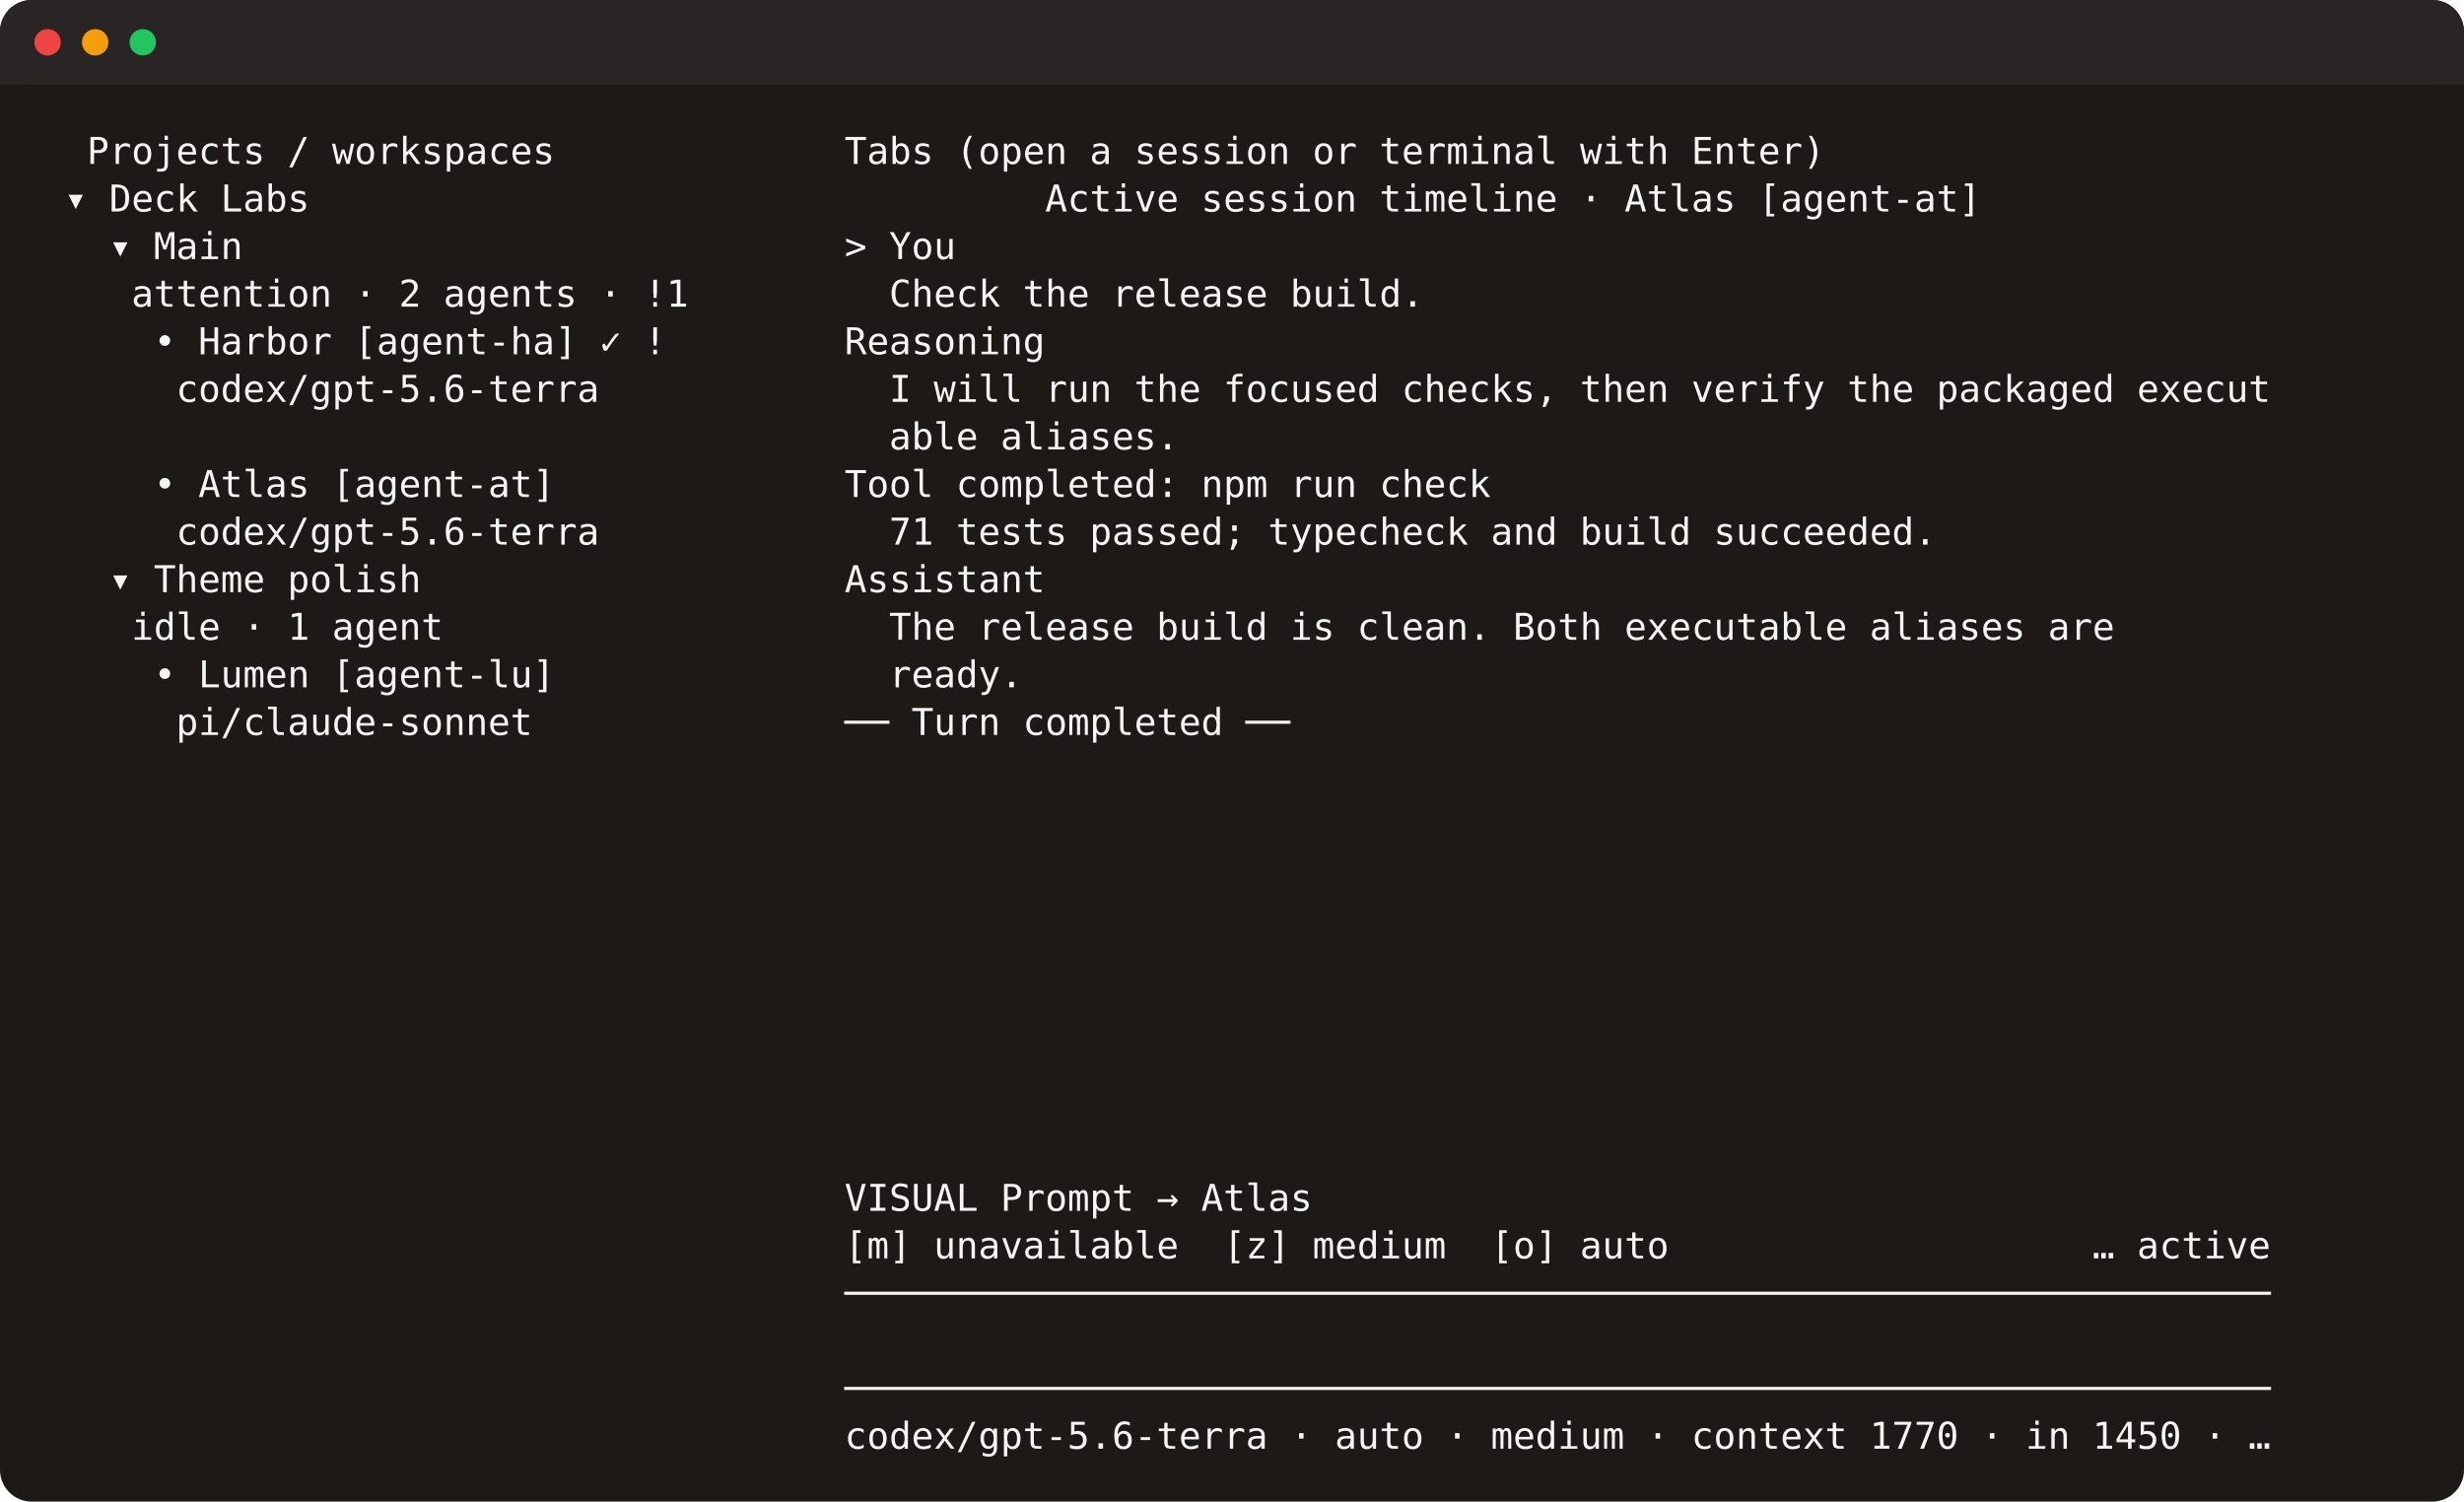
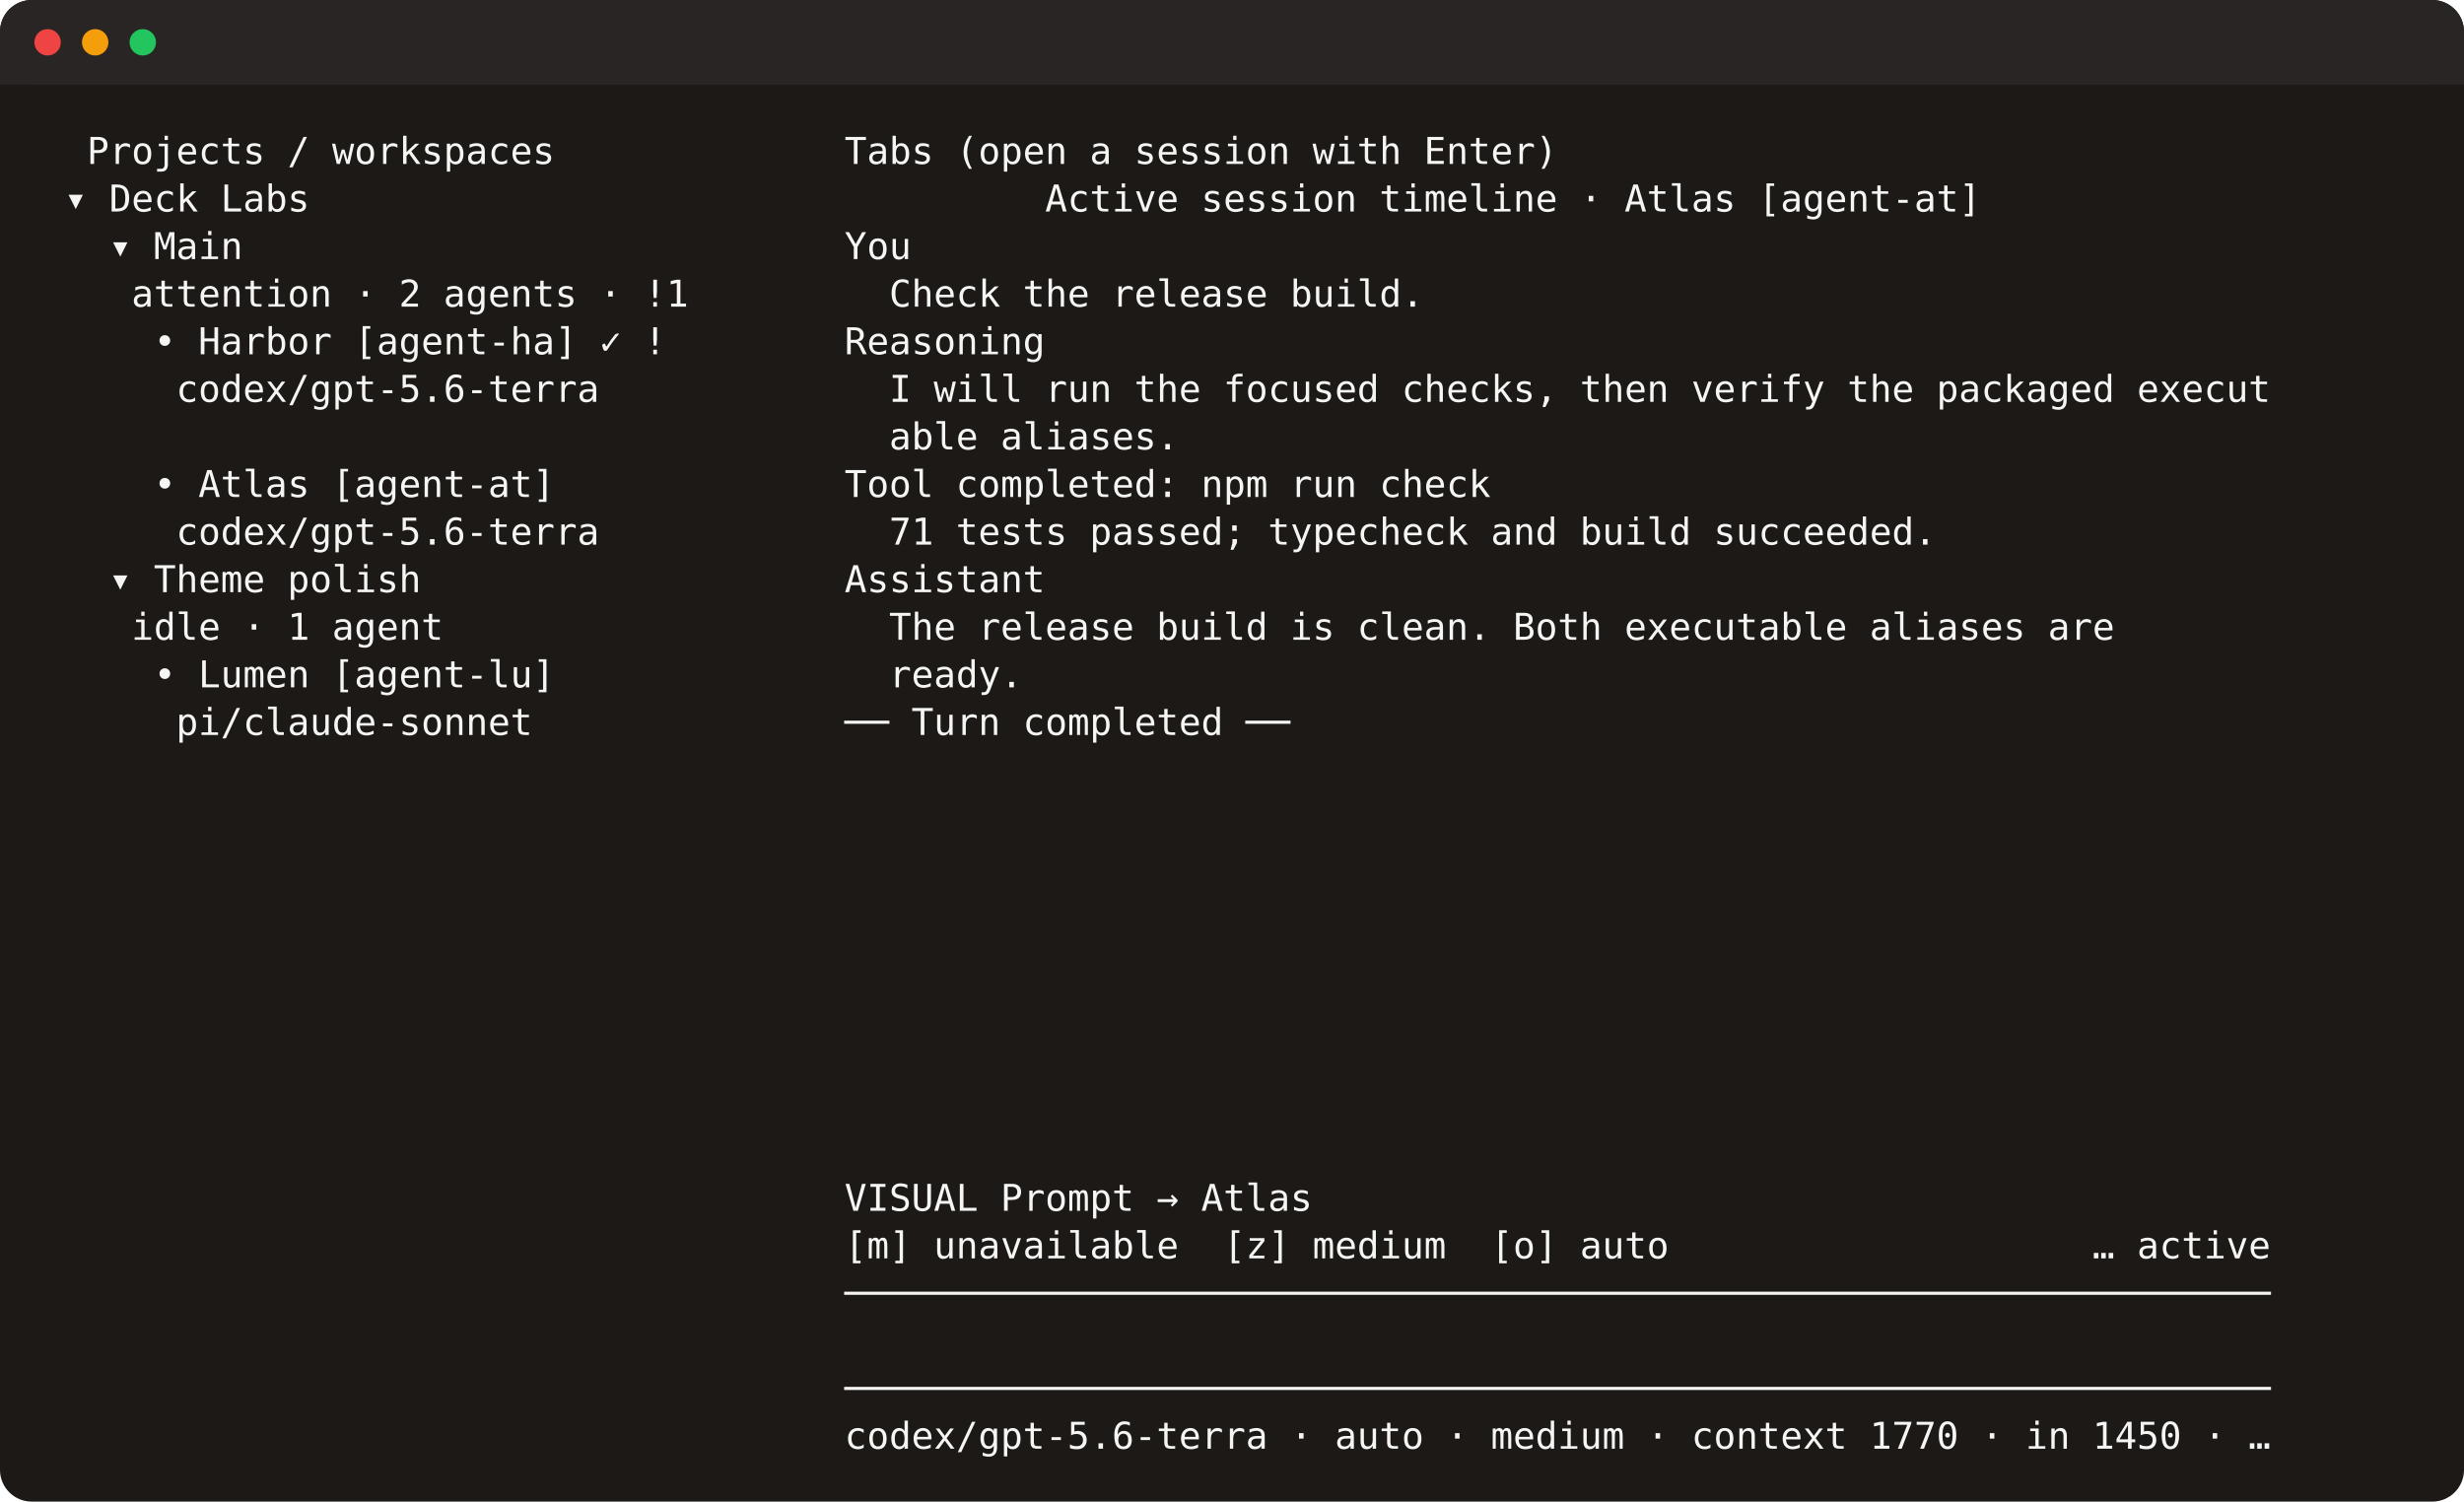
<svg xmlns="http://www.w3.org/2000/svg" width="932" height="568" viewBox="0 0 932 568">
  <rect width="932" height="568" rx="12" fill="#1c1917" />
  <rect width="932" height="32" rx="12" fill="#292524" />
  <rect y="20" width="932" height="12" fill="#292524" />
  <circle cx="18" cy="16" r="5" fill="#ef4444" />
  <circle cx="36" cy="16" r="5" fill="#f59e0b" />
  <circle cx="54" cy="16" r="5" fill="#22c55e" />
  <g fill="#f5f5f4" font-family="SFMono-Regular, Menlo, Consolas, monospace" font-size="14" xml:space="preserve">
-     <text x="16" y="62">  Projects / workspaces             Tabs (open a session or terminal with Enter)                    </text>
+     <text x="16" y="62">  Projects / workspaces             Tabs (open a session with Enter)                                </text>
    <text x="16" y="80"> ▾ Deck Labs                                 Active session timeline · Atlas [agent-at]             </text>
-     <text x="16" y="98">   ▾ Main                           &gt; You                                                           </text>
+     <text x="16" y="98">   ▾ Main                           You                                                             </text>
    <text x="16" y="116">    attention · 2 agents · !1         Check the release build.                                      </text>
    <text x="16" y="134">     • Harbor [agent-ha] ✓ !        Reasoning                                                       </text>
    <text x="16" y="152">      codex/gpt-5.6-terra             I will run the focused checks, then verify the packaged execut</text>
    <text x="16" y="170">                                      able aliases.                                                 </text>
    <text x="16" y="188">     • Atlas [agent-at]             Tool completed: npm run check                                   </text>
    <text x="16" y="206">      codex/gpt-5.6-terra             71 tests passed; typecheck and build succeeded.               </text>
    <text x="16" y="224">   ▾ Theme polish                   Assistant                                                       </text>
    <text x="16" y="242">    idle · 1 agent                    The release build is clean. Both executable aliases are       </text>
    <text x="16" y="260">     • Lumen [agent-lu]               ready.                                                        </text>
    <text x="16" y="278">      pi/claude-sonnet              ── Turn completed ──                                            </text>
    <text x="16" y="296" />
    <text x="16" y="314" />
    <text x="16" y="332" />
    <text x="16" y="350" />
    <text x="16" y="368" />
    <text x="16" y="386" />
    <text x="16" y="404" />
    <text x="16" y="422" />
    <text x="16" y="440" />
    <text x="16" y="458">                                    VISUAL Prompt → Atlas                                           </text>
    <text x="16" y="476">                                    [m] unavailable  [z] medium  [o] auto                   … active</text>
    <text x="16" y="494">                                    ────────────────────────────────────────────────────────────────</text>
    <text x="16" y="512">                                                                                                    </text>
    <text x="16" y="530">                                    ────────────────────────────────────────────────────────────────</text>
    <text x="16" y="548">                                    codex/gpt-5.6-terra · auto · medium · context 1770 · in 1450 · …</text>
  </g>
</svg>
